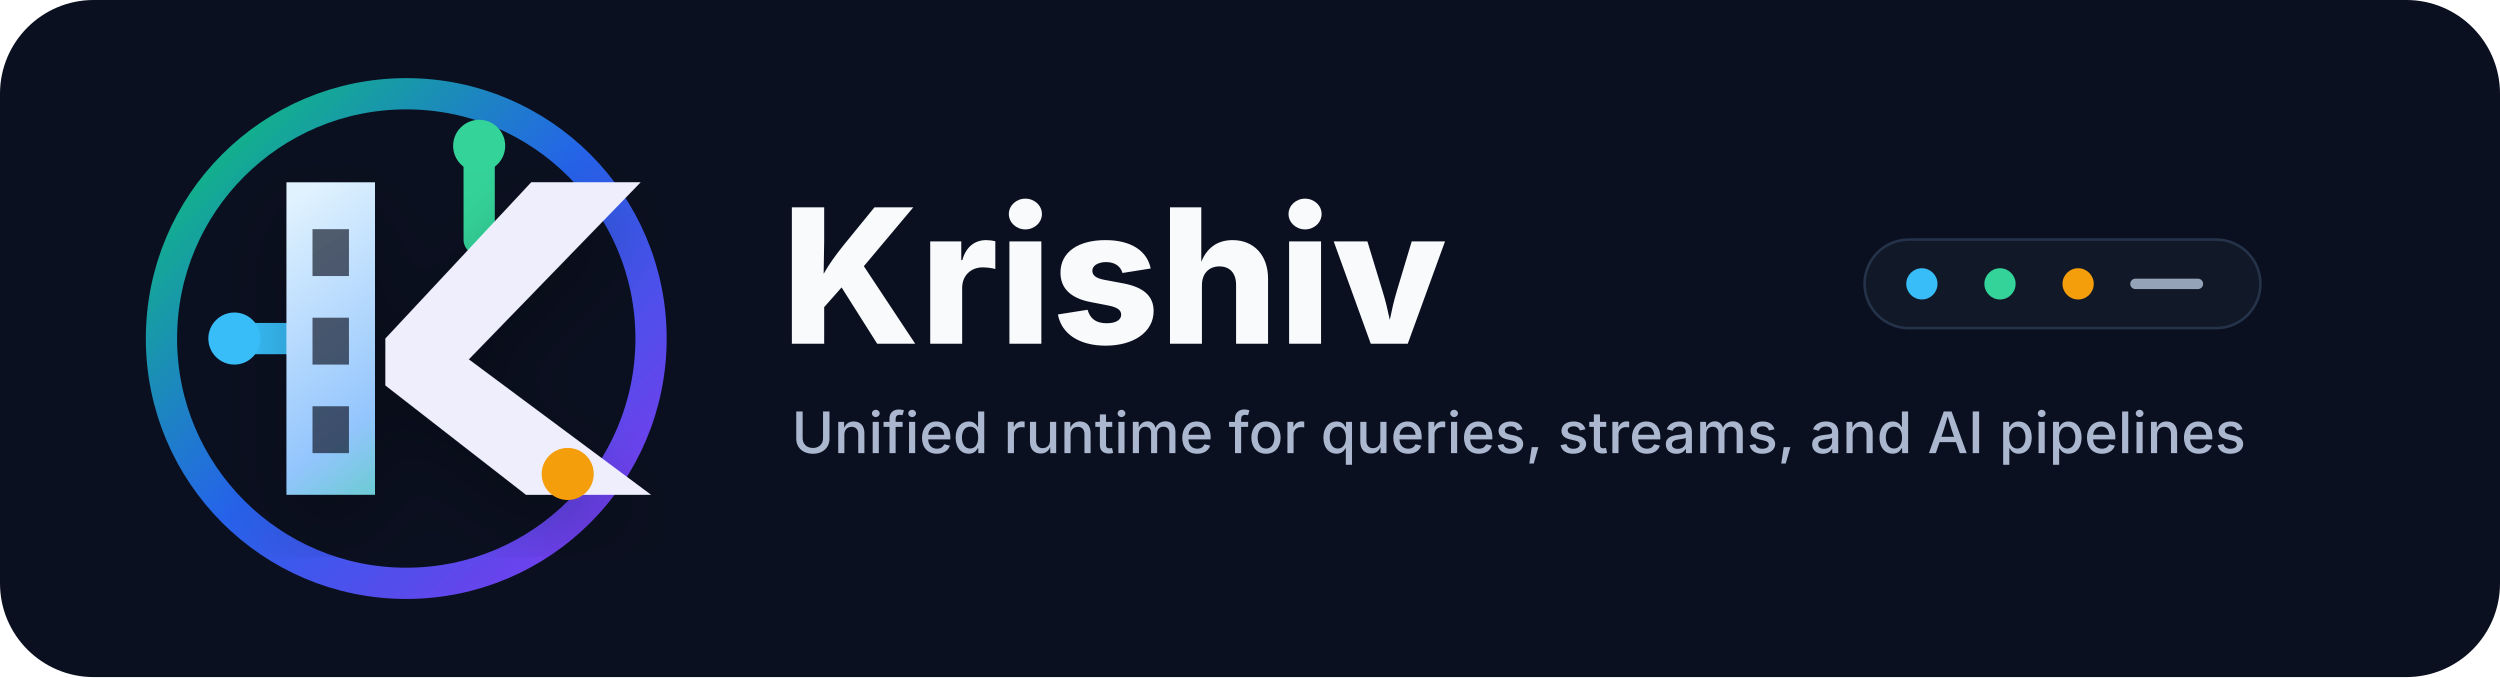
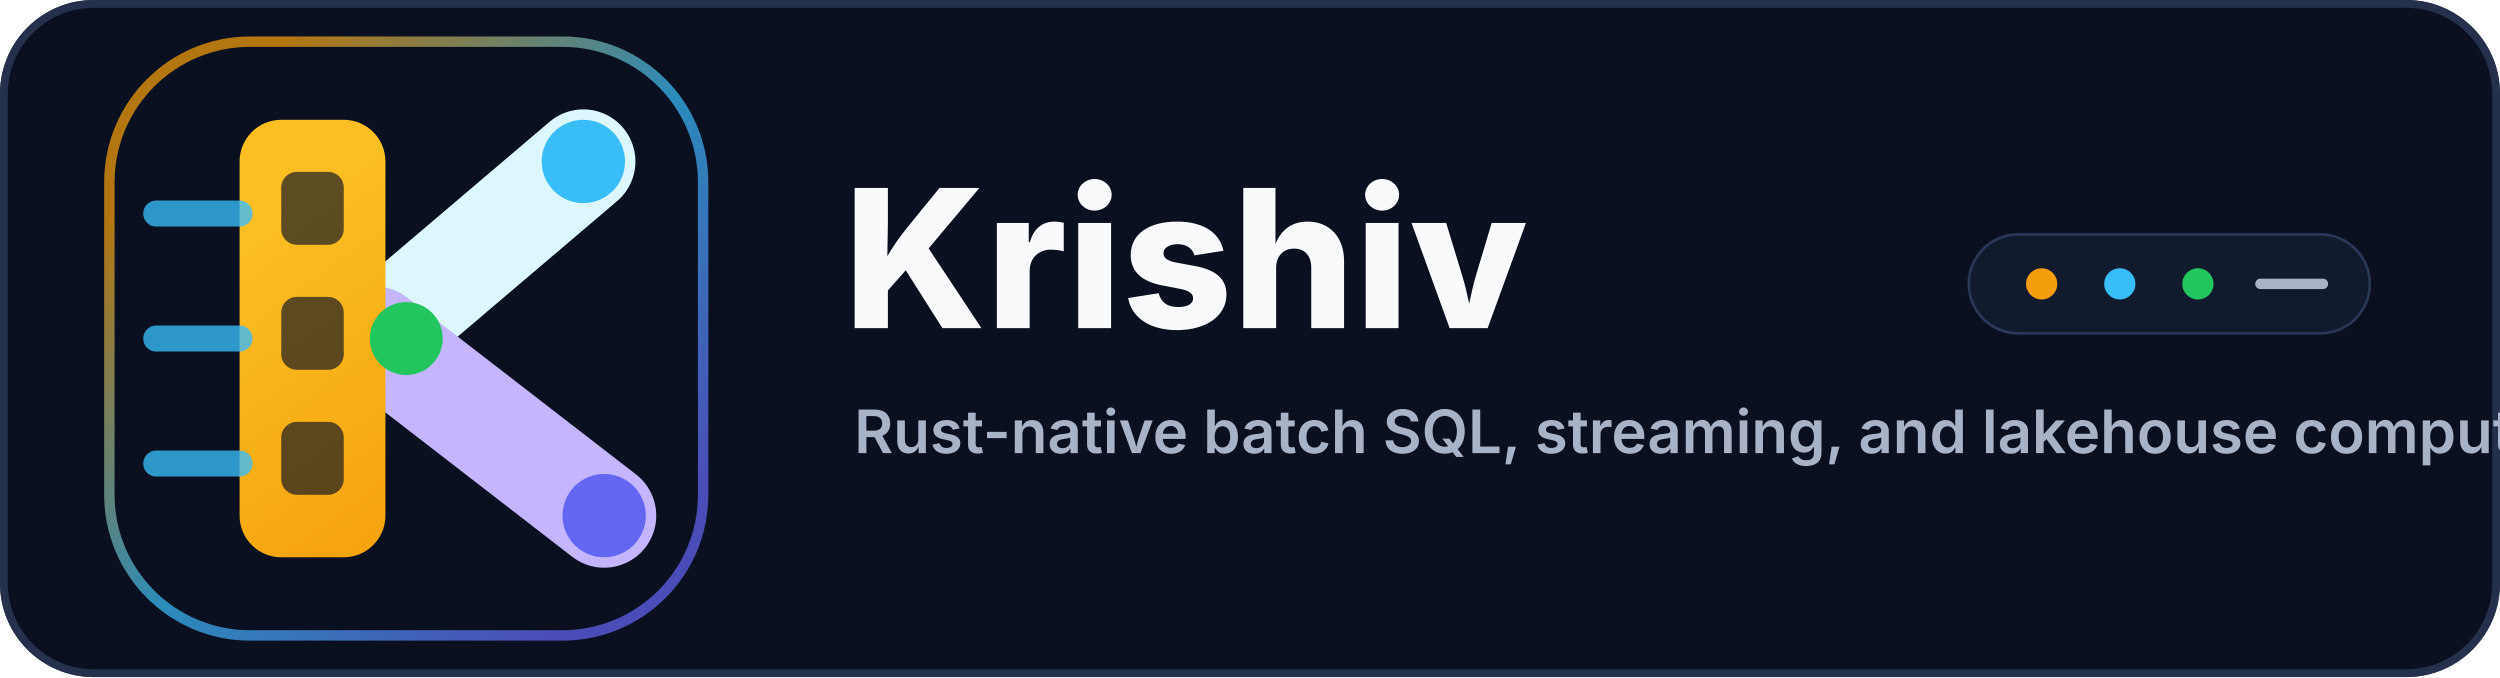
<svg xmlns="http://www.w3.org/2000/svg" viewBox="0 0 960 260" role="img" aria-labelledby="title desc">
  <defs>
-     <linearGradient id="ring" x1="48" y1="48" x2="212" y2="212" gradientUnits="userSpaceOnUse">
-       <stop offset="0" stop-color="#10B981" />
-       <stop offset="0.48" stop-color="#2563EB" />
-       <stop offset="1" stop-color="#7C3AED" />
+     <linearGradient id="krishiv-logo-frame" x1="48" y1="48" x2="212" y2="212" gradientUnits="userSpaceOnUse">
+       <stop stop-color="#F59E0B" />
+       <stop offset="0.52" stop-color="#38BDF8" />
+       <stop offset="1" stop-color="#6366F1" />
    </linearGradient>
-     <linearGradient id="core" x1="88" y1="72" x2="174" y2="190" gradientUnits="userSpaceOnUse">
-       <stop offset="0" stop-color="#E0F2FE" />
-       <stop offset="0.58" stop-color="#93C5FD" />
-       <stop offset="1" stop-color="#34D399" />
+     <linearGradient id="krishiv-logo-spine" x1="88" y1="72" x2="174" y2="190" gradientUnits="userSpaceOnUse">
+       <stop stop-color="#FBBF24" />
+       <stop offset="1" stop-color="#F59E0B" />
    </linearGradient>
-     <linearGradient id="word" x1="306" y1="86" x2="614" y2="176" gradientUnits="userSpaceOnUse">
-       <stop offset="0" stop-color="#F8FAFC" />
-       <stop offset="0.64" stop-color="#DDE7F5" />
-       <stop offset="1" stop-color="#A7F3D0" />
+     <linearGradient id="krishiv-logo-word" x1="306" y1="86" x2="618" y2="176" gradientUnits="userSpaceOnUse">
+       <stop stop-color="#F8FAFC" />
+       <stop offset="0.7" stop-color="#DDE7F5" />
+       <stop offset="1" stop-color="#38BDF8" />
    </linearGradient>
-     <filter id="soft-shadow" x="-20%" y="-20%" width="140%" height="140%" color-interpolation-filters="sRGB">
-       <feDropShadow dx="0" dy="12" stdDeviation="14" flood-color="#020617" flood-opacity="0.24" />
-     </filter>
  </defs>
  <rect width="960" height="260" rx="36" fill="#0B1020" />
+   <rect x="1.5" y="1.5" width="957" height="257" rx="34.5" fill="none" stroke="#2A3858" stroke-width="3" opacity="0.8" />
  <g transform="translate(28 2)">
-     <circle cx="128" cy="128" r="94" fill="none" stroke="url(#ring)" stroke-width="12" stroke-linecap="round" />
-     <path d="M62 128h38" fill="none" stroke="#38BDF8" stroke-width="12" stroke-linecap="round" />
-     <path d="M156 54v36" fill="none" stroke="#34D399" stroke-width="12" stroke-linecap="round" />
-     <path d="M190 180l-26-26" fill="none" stroke="#F59E0B" stroke-width="12" stroke-linecap="round" />
-     <g filter="url(#soft-shadow)">
-       <path d="M82 68h34v120H82z" fill="url(#core)" />
-       <path d="M120 128l56-60h42l-66 68 70 52h-48l-54-42z" fill="#F8FAFC" />
-       <path d="M120 128l56-60h42l-66 68 70 52h-48l-54-42z" fill="#C4B5FD" opacity="0.18" />
-       <path d="M92 86h14v18H92zm0 34h14v18H92zm0 34h14v18H92z" fill="#0B1020" opacity="0.65" />
-     </g>
-     <circle cx="62" cy="128" r="10" fill="#38BDF8" />
-     <circle cx="156" cy="54" r="10" fill="#34D399" />
-     <circle cx="190" cy="180" r="10" fill="#F59E0B" />
+     <rect x="12" y="12" width="232" height="232" rx="56" fill="#0B1020" />
+     <rect x="14" y="14" width="228" height="228" rx="54" fill="none" stroke="url(#krishiv-logo-frame)" stroke-width="4" stroke-opacity="0.72" />
+     <path d="M116 128L196 60" fill="none" stroke="#DDF7FF" stroke-width="40" stroke-linecap="round" />
+     <path d="M116 128L204 196" fill="none" stroke="#C4B5FD" stroke-width="40" stroke-linecap="round" />
+     <rect x="64" y="44" width="56" height="168" rx="16" fill="url(#krishiv-logo-spine)" />
+     <rect x="80" y="64" width="24" height="28" rx="6" fill="#0B1020" opacity="0.66" />
+     <rect x="80" y="112" width="24" height="28" rx="6" fill="#0B1020" opacity="0.66" />
+     <rect x="80" y="160" width="24" height="28" rx="6" fill="#0B1020" opacity="0.66" />
+     <path d="M32 80h32M32 128h32M32 176h32" fill="none" stroke="#38BDF8" stroke-width="10" stroke-linecap="round" opacity="0.78" />
+     <circle cx="196" cy="60" r="16" fill="#38BDF8" />
+     <circle cx="204" cy="196" r="16" fill="#6366F1" />
+     <circle cx="128" cy="128" r="14" fill="#22C55E" />
  </g>
-   <g transform="translate(300 0)">
-     <text x="0" y="132" fill="url(#word)" font-family="Inter, ui-sans-serif, system-ui, -apple-system, BlinkMacSystemFont, Segoe UI, sans-serif" font-size="72" font-weight="760" letter-spacing="0">Krishiv</text>
-     <text x="4" y="174" fill="#AAB7CF" font-family="Inter, ui-sans-serif, system-ui, -apple-system, BlinkMacSystemFont, Segoe UI, sans-serif" font-size="22" font-weight="520" letter-spacing="0">Unified runtime for queries, streams, and AI pipelines</text>
-     <g transform="translate(416 92)">
-       <rect x="0" y="0" width="152" height="34" rx="17" fill="#111827" stroke="#24324A" />
-       <circle cx="22" cy="17" r="6" fill="#38BDF8" />
-       <circle cx="52" cy="17" r="6" fill="#34D399" />
-       <circle cx="82" cy="17" r="6" fill="#F59E0B" />
-       <path d="M104 17h24" fill="none" stroke="#94A3B8" stroke-width="4" stroke-linecap="round" />
+   <g transform="translate(324 0)">
+     <text x="0" y="126" fill="url(#krishiv-logo-word)" font-family="Inter, ui-sans-serif, system-ui, -apple-system, BlinkMacSystemFont, Segoe UI, sans-serif" font-size="74" font-weight="800" letter-spacing="0">Krishiv</text>
+     <text x="4" y="174" fill="#A8B3C7" font-family="Inter, ui-sans-serif, system-ui, -apple-system, BlinkMacSystemFont, Segoe UI, sans-serif" font-size="23" font-weight="600" letter-spacing="0">Rust-native batch SQL, streaming, and lakehouse compute</text>
+     <g transform="translate(432 90)">
+       <rect width="154" height="38" rx="19" fill="#121A2E" stroke="#2A3858" />
+       <circle cx="28" cy="19" r="6" fill="#F59E0B" />
+       <circle cx="58" cy="19" r="6" fill="#38BDF8" />
+       <circle cx="88" cy="19" r="6" fill="#22C55E" />
+       <path d="M112 19h24" fill="none" stroke="#A8B3C7" stroke-width="4" stroke-linecap="round" />
    </g>
  </g>
</svg>
